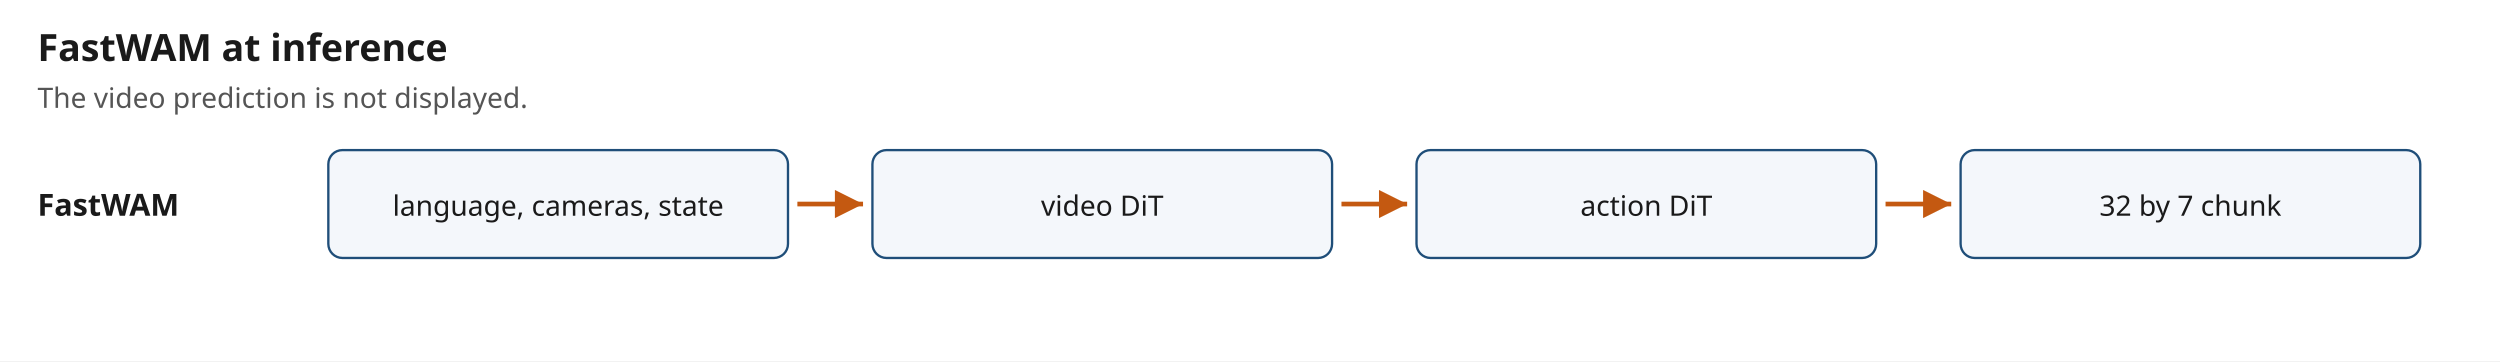
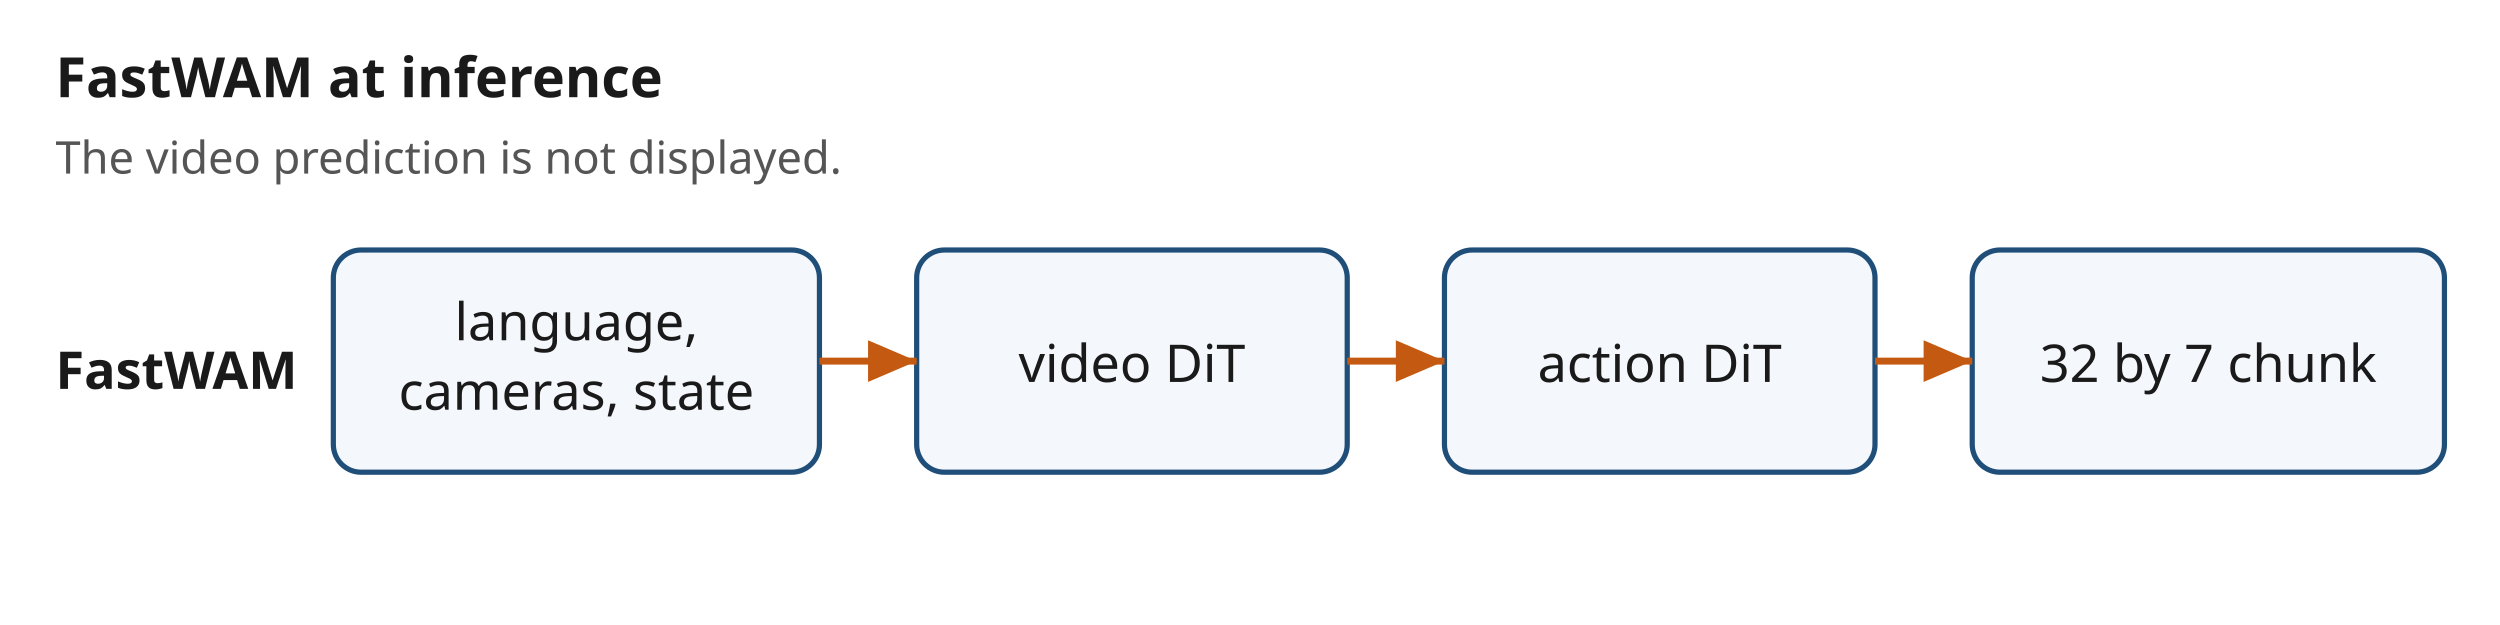
- <svg xmlns="http://www.w3.org/2000/svg" width="1066" height="154" viewBox="0 0 1066 154" role="img" aria-label="FastWAM at inference">
+ <svg xmlns="http://www.w3.org/2000/svg" width="720" height="180" viewBox="0 0 720 180" role="img" aria-label="FastWAM at inference">
  <rect width="100%" height="100%" fill="#ffffff" />
  <style>text{font-family:sans-serif;fill:#1a1a1a} .muted{fill:#555}</style>
  <defs>
-     <marker id="arrow" markerWidth="8" markerHeight="8" refX="6" refY="3" orient="auto">
-       <path d="M0,0 L6,3 L0,6" fill="#c45911" />
+     <marker id="arrow" markerWidth="8" markerHeight="8" refX="7" refY="3" orient="auto">
+       <path d="M0,0 L7,3 L0,6" fill="#c45911" />
    </marker>
  </defs>
-   <text x="16" y="26" font-size="16" font-weight="600">FastWAM at inference</text>
-   <text x="16" y="46" font-size="12" class="muted">The video prediction is not displayed.</text>
-   <text x="16" y="92" font-size="13" font-weight="600">FastWAM</text>
-   <rect x="140" y="64" width="196" height="46" rx="6" fill="#f4f7fb" stroke="#1f4e79" />
-   <text x="238.0" y="92" font-size="12" text-anchor="middle">language, cameras, state</text>
-   <rect x="372" y="64" width="196" height="46" rx="6" fill="#f4f7fb" stroke="#1f4e79" />
-   <text x="470.0" y="92" font-size="12" text-anchor="middle">video DiT</text>
-   <line x1="340" y1="87.0" x2="368" y2="87.0" stroke="#c45911" stroke-width="2" marker-end="url(#arrow)" />
-   <rect x="604" y="64" width="196" height="46" rx="6" fill="#f4f7fb" stroke="#1f4e79" />
-   <text x="702.0" y="92" font-size="12" text-anchor="middle">action DiT</text>
-   <line x1="572" y1="87.0" x2="600" y2="87.0" stroke="#c45911" stroke-width="2" marker-end="url(#arrow)" />
-   <rect x="836" y="64" width="196" height="46" rx="6" fill="#f4f7fb" stroke="#1f4e79" />
-   <text x="934.0" y="92" font-size="12" text-anchor="middle">32 by 7 chunk</text>
-   <line x1="804" y1="87.0" x2="832" y2="87.0" stroke="#c45911" stroke-width="2" marker-end="url(#arrow)" />
+   <text x="16" y="28" font-size="16" font-weight="600">FastWAM at inference</text>
+   <text x="16" y="50" font-size="13" class="muted">The video prediction is not displayed.</text>
+   <text x="16" y="112" font-size="15" font-weight="600">FastWAM</text>
+   <rect x="96" y="72" width="140" height="64" rx="8" fill="#f4f7fb" stroke="#1f4e79" stroke-width="1.5" />
+   <text x="166" y="98" font-size="15" text-anchor="middle">language,</text>
+   <text x="166" y="118" font-size="15" text-anchor="middle">cameras, state</text>
+   <rect x="264" y="72" width="124" height="64" rx="8" fill="#f4f7fb" stroke="#1f4e79" stroke-width="1.5" />
+   <text x="326" y="110" font-size="15" text-anchor="middle">video DiT</text>
+   <line x1="236" y1="104" x2="264" y2="104" stroke="#c45911" stroke-width="2" marker-end="url(#arrow)" />
+   <rect x="416" y="72" width="124" height="64" rx="8" fill="#f4f7fb" stroke="#1f4e79" stroke-width="1.5" />
+   <text x="478" y="110" font-size="15" text-anchor="middle">action DiT</text>
+   <line x1="388" y1="104" x2="416" y2="104" stroke="#c45911" stroke-width="2" marker-end="url(#arrow)" />
+   <rect x="568" y="72" width="136" height="64" rx="8" fill="#f4f7fb" stroke="#1f4e79" stroke-width="1.5" />
+   <text x="636" y="110" font-size="15" text-anchor="middle">32 by 7 chunk</text>
+   <line x1="540" y1="104" x2="568" y2="104" stroke="#c45911" stroke-width="2" marker-end="url(#arrow)" />
</svg>
